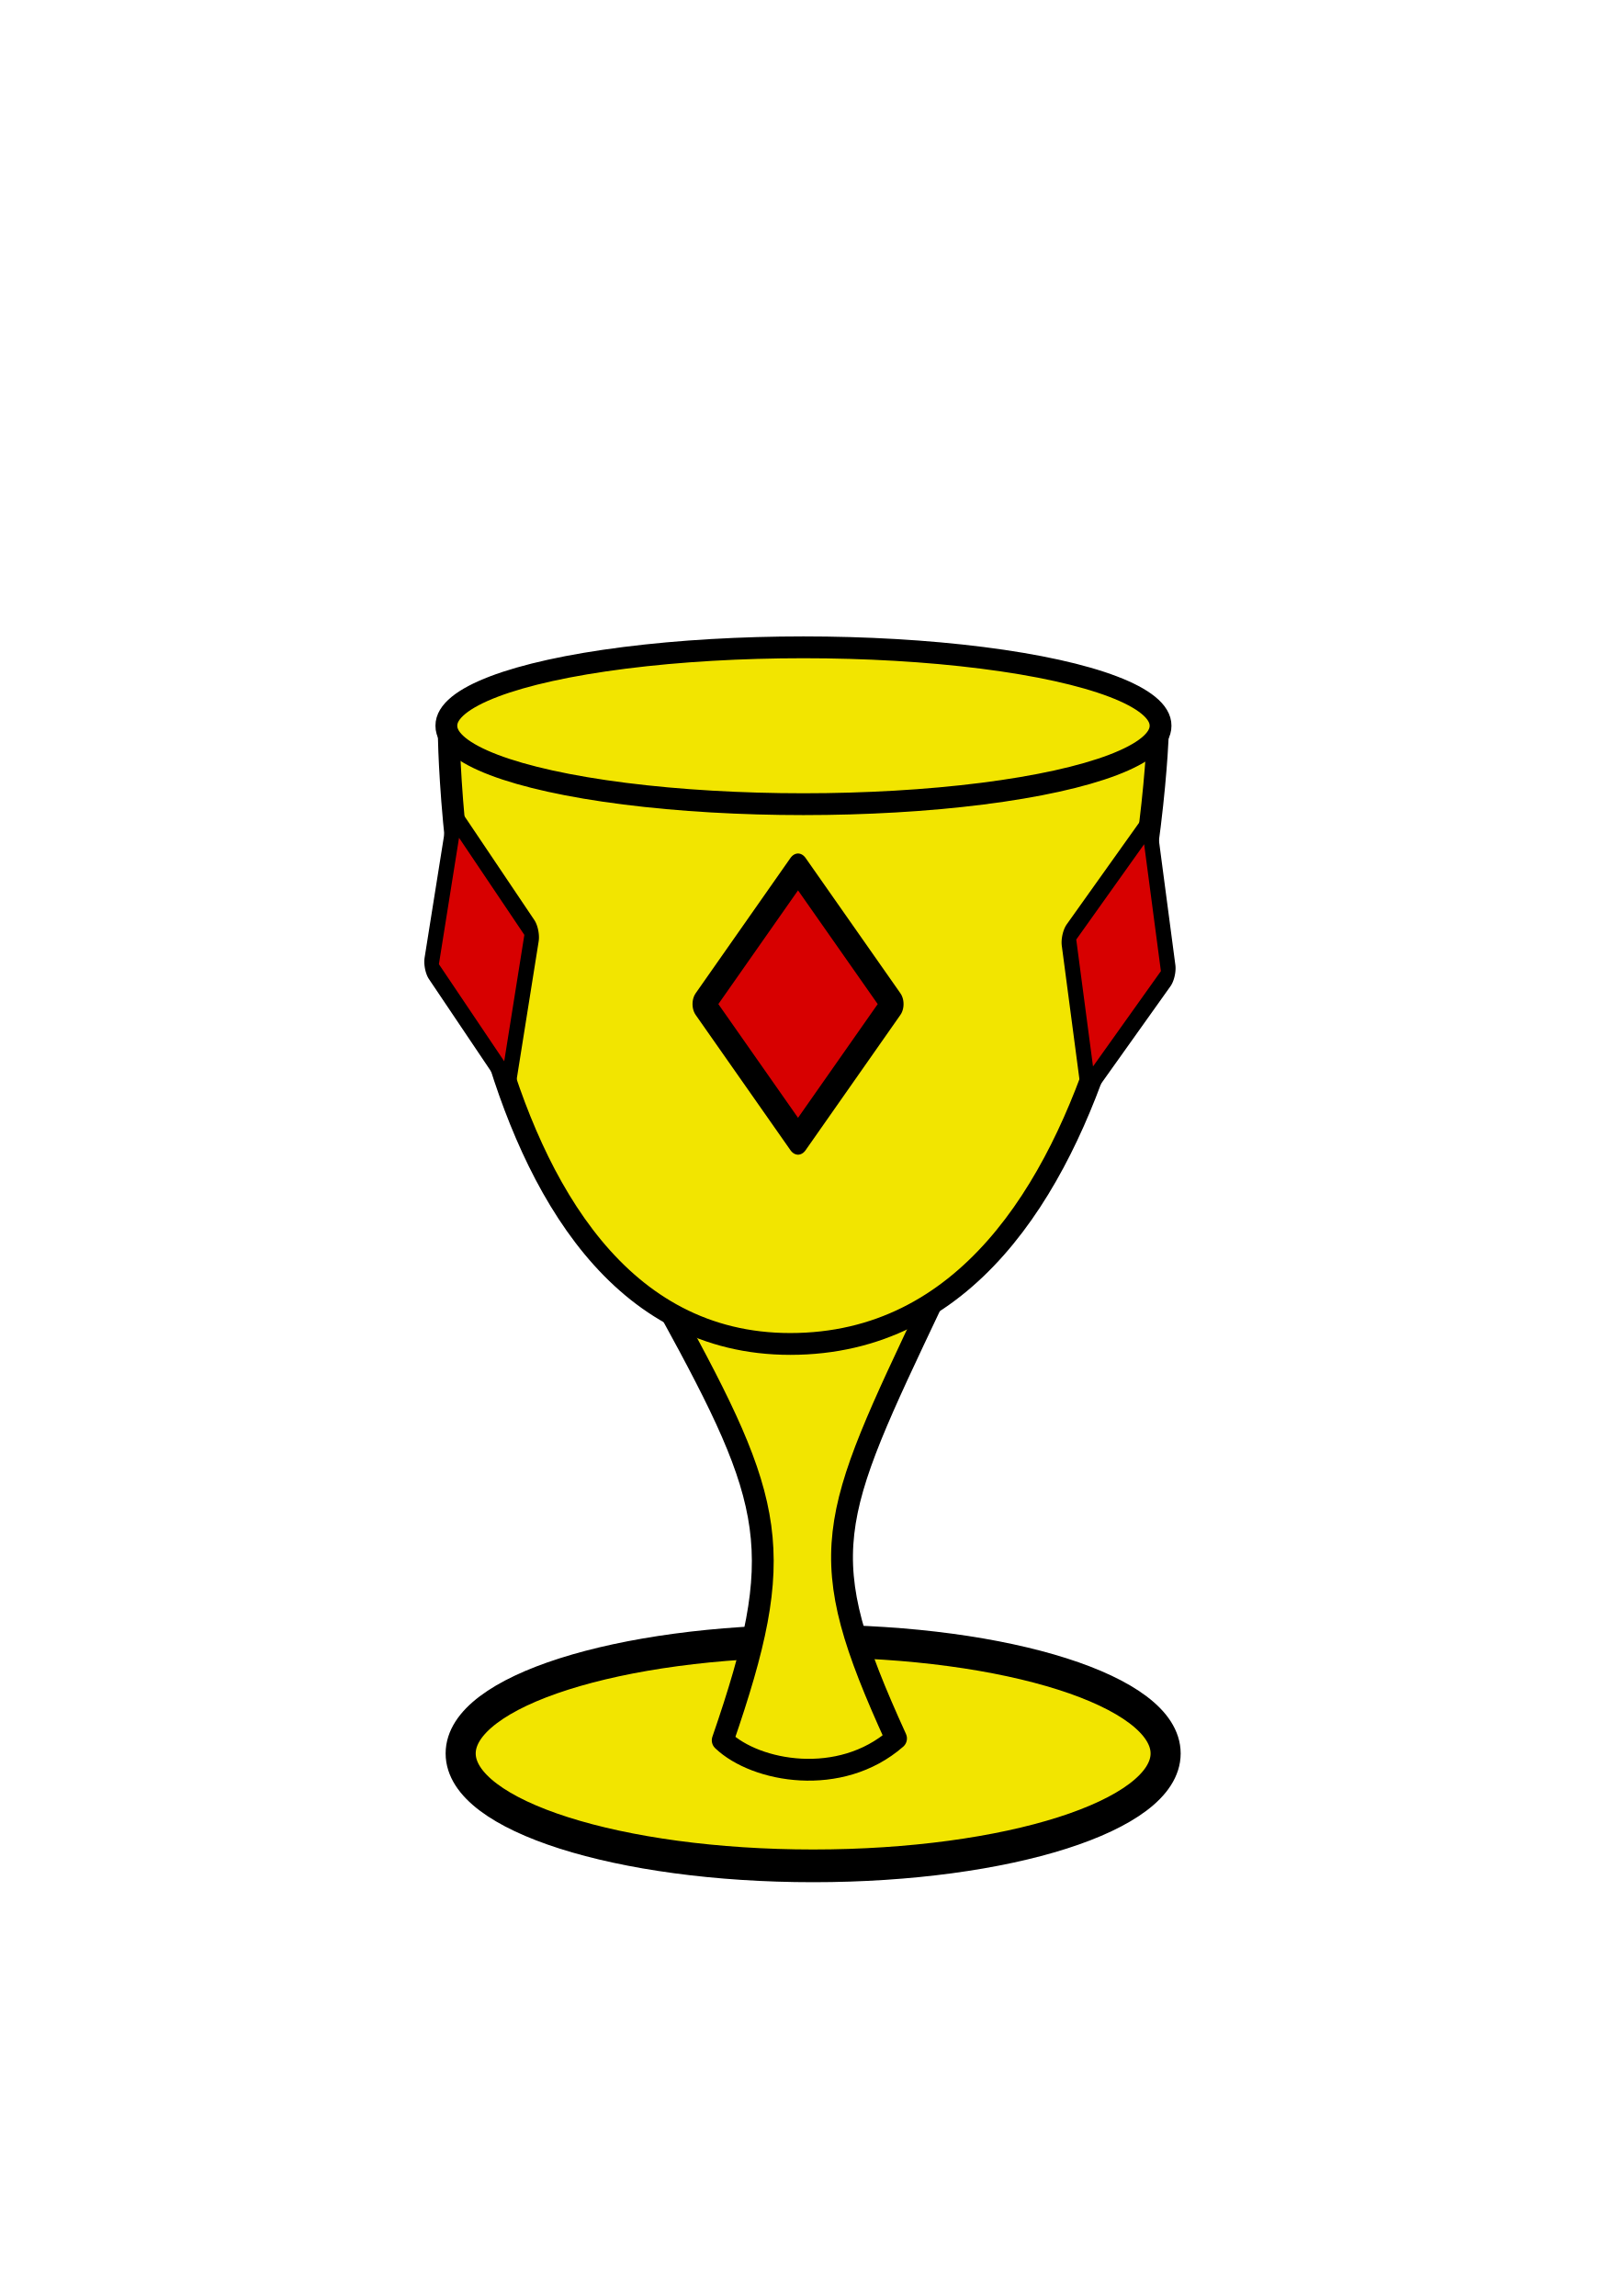
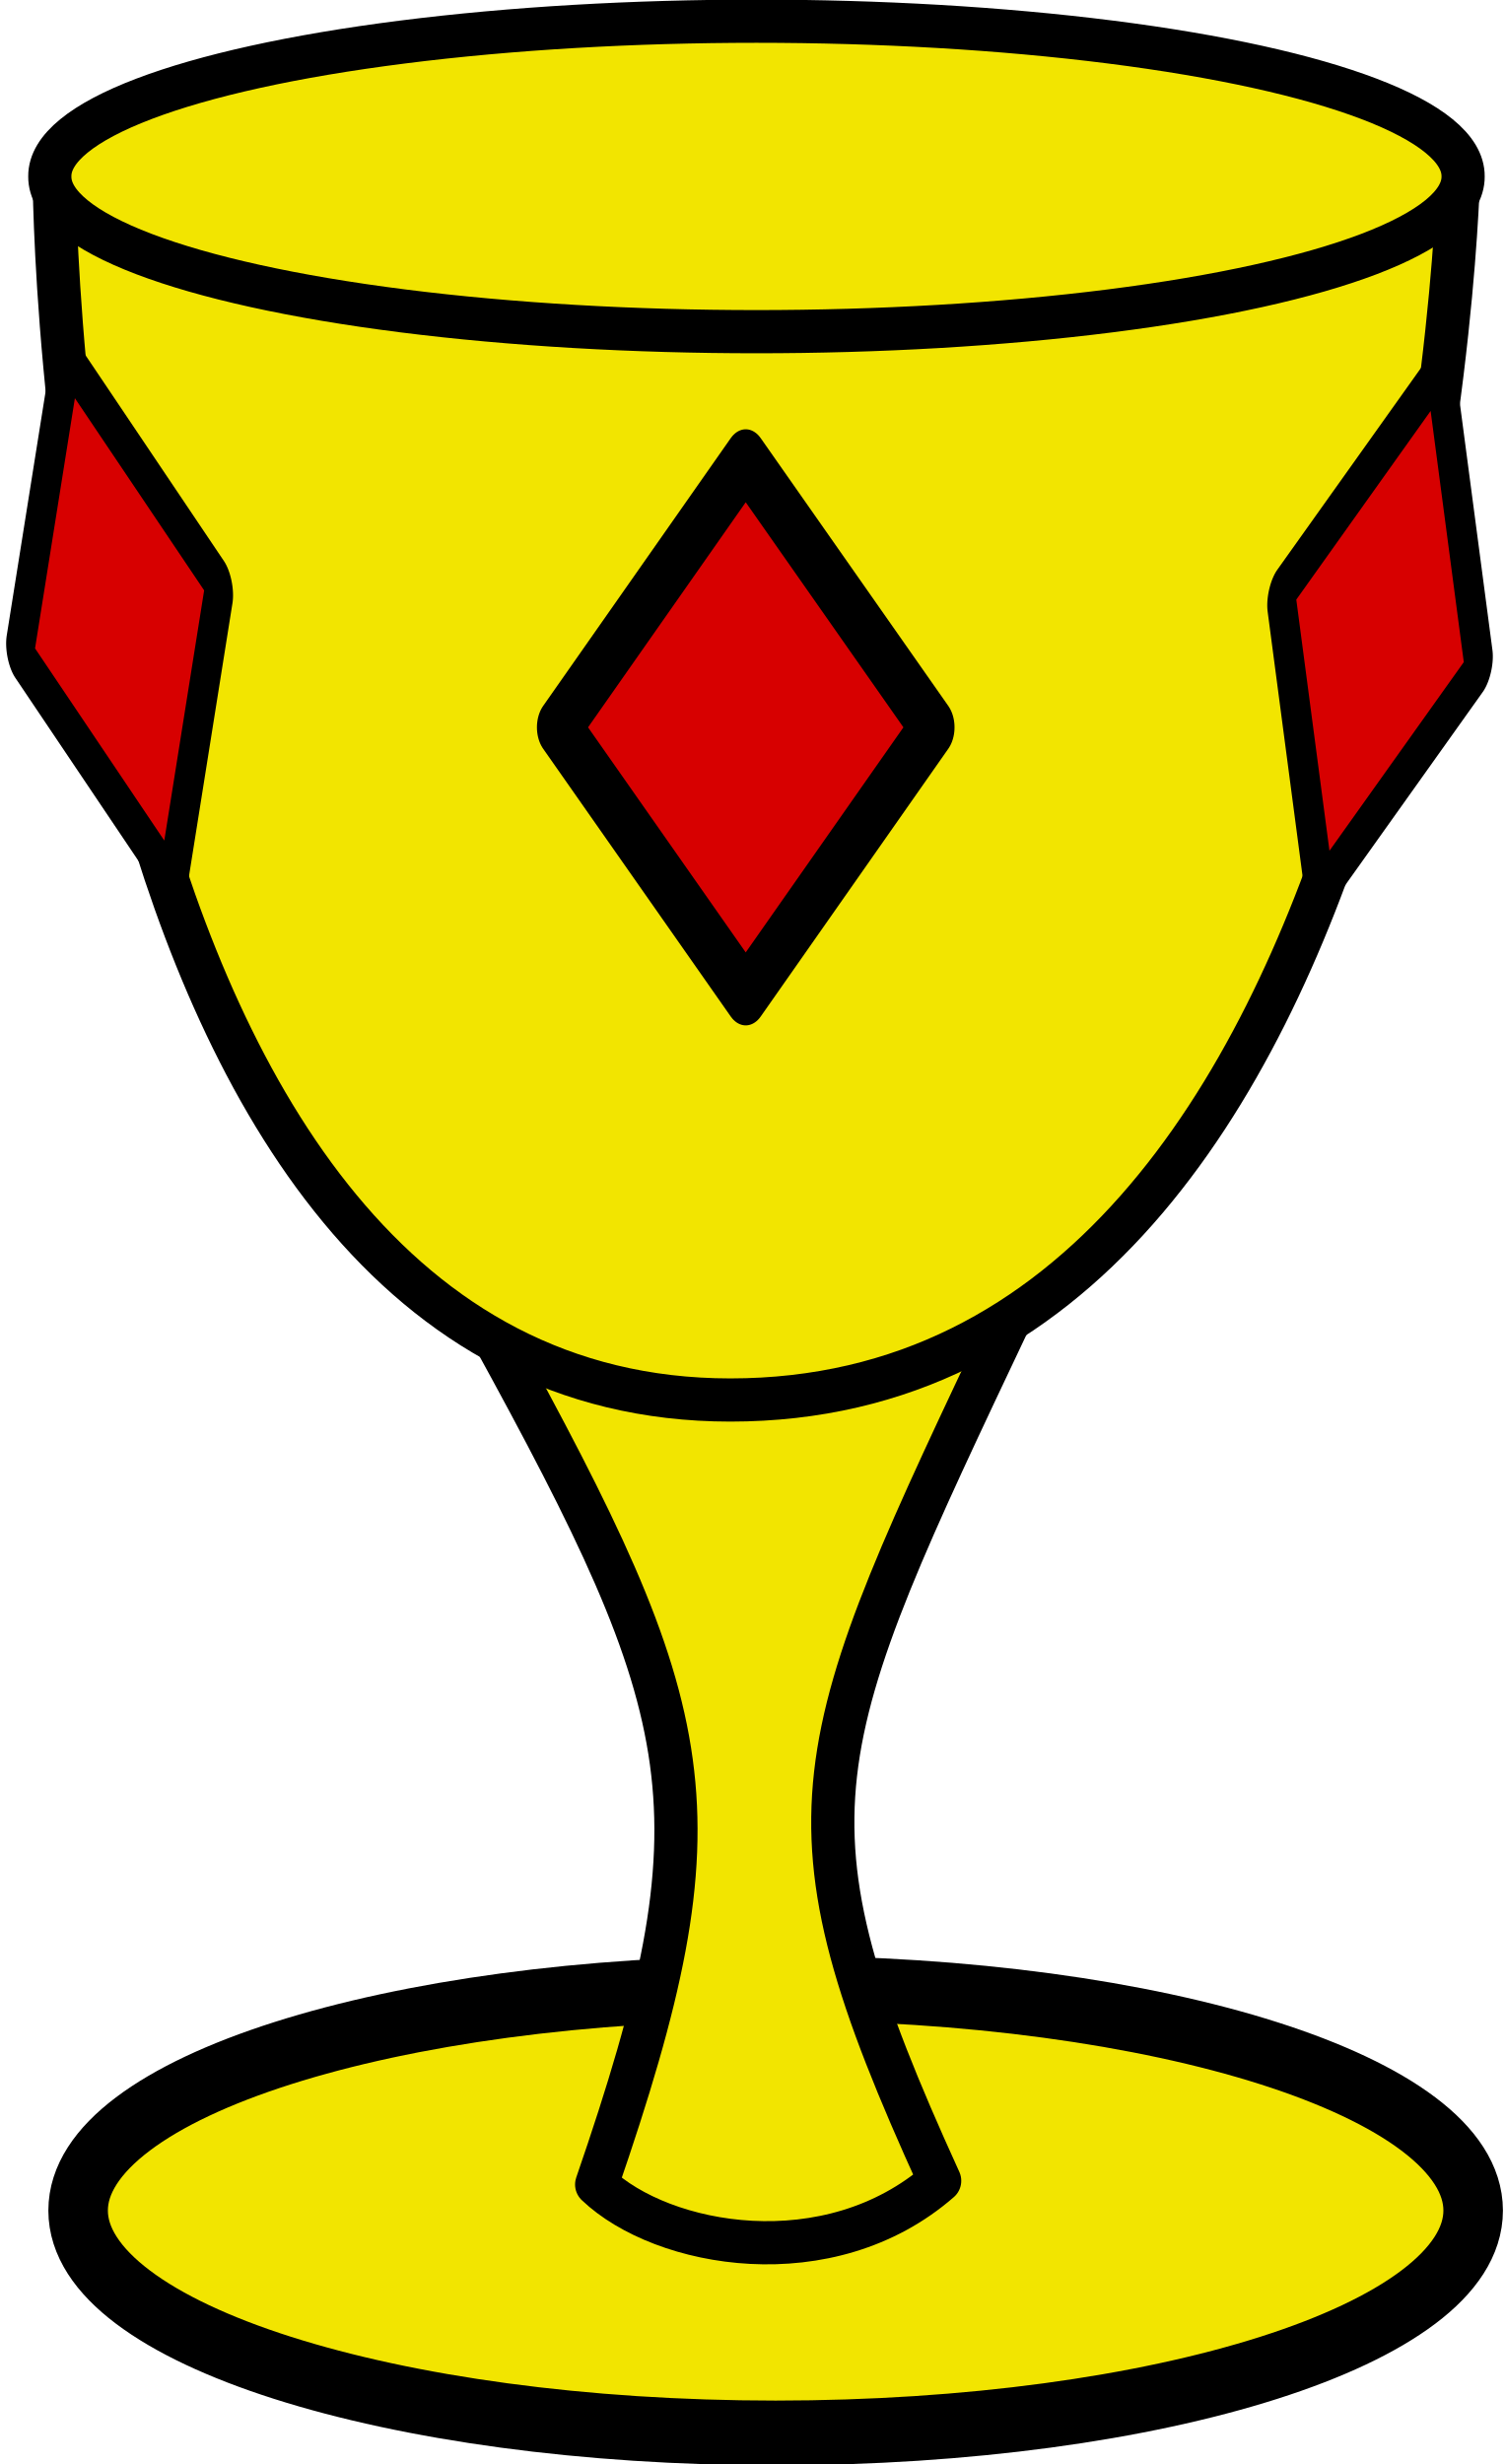
- <svg xmlns="http://www.w3.org/2000/svg" width="744.094" height="1052.362" id="svg2">
+ <svg xmlns="http://www.w3.org/2000/svg" width="348.341" height="570.606" id="svg2" version="1.0">
  <defs id="defs4" />
-   <g id="layer4" style="opacity:1">
+   <g id="layer4" style="opacity:1" transform="translate(-193.0201,-291.7847)">
    <path style="opacity:1;fill:#f2e500;fill-opacity:1;stroke:black;stroke-width:10;stroke-linecap:round;stroke-linejoin:round;stroke-miterlimit:4;stroke-dasharray:none;stroke-opacity:1" id="path5438" d="M 493.46 801.339 A 117.178 34.345 0 1 1  259.104,801.339 A 117.178 34.345 0 1 1  493.46 801.339 z" transform="matrix(1.378508,0,0,1.499728,-146.0657,-398.0979)" />
    <path style="opacity:1;fill:#f2e500;fill-opacity:1;fill-rule:evenodd;stroke:black;stroke-width:10;stroke-linecap:round;stroke-linejoin:round;stroke-miterlimit:4;stroke-dasharray:none;stroke-opacity:1" d="M 427.325,596.376 C 379.523,697.305 371.873,711.839 410.627,796.81 C 384.996,819.179 346.41,812.16 331.195,797.665 C 361.107,710.876 355.477,689.147 306.944,600.718" id="path3647" />
  </g>
-   <g id="layer3" style="opacity:1">
+   <g id="layer3" style="opacity:1" transform="translate(-193.0201,-291.7847)">
    <path style="opacity:1;fill:#f2e500;fill-opacity:1;fill-rule:evenodd;stroke:black;stroke-width:10;stroke-linecap:butt;stroke-linejoin:miter;stroke-miterlimit:4;stroke-dasharray:none;stroke-opacity:1" d="M 205.566,332.14 C 205.566,332.14 205.762,615.993 362.14,615.993 C 522.868,615.993 530.713,334.16 530.713,334.16" id="path1874" />
  </g>
-   <g id="layer1" style="opacity:0.989" />
-   <g id="layer5" style="opacity:1">
+   <g id="layer1" style="opacity:0.989" transform="translate(-193.0201,-291.7847)" />
+   <g id="layer5" style="opacity:1" transform="translate(-193.0201,-291.7847)">
    <path style="opacity:1;fill:#d70000;fill-opacity:1;stroke:black;stroke-width:10;stroke-linecap:round;stroke-linejoin:round;stroke-miterlimit:4;stroke-dasharray:none;stroke-opacity:1" id="path14326" d="M 365.714,472.742 L 343.56,450.588 L 321.406,428.434 L 343.56,406.279 L 365.714,384.125 L 387.869,406.279 L 410.023,428.434 L 387.869,450.588 L 365.714,472.742 z " transform="matrix(0.525808,-0.180388,0.278006,1.375538,-90.68745,-88.13695)" />
    <path style="opacity:1;fill:#d70000;fill-opacity:1;stroke:black;stroke-width:10;stroke-linecap:round;stroke-linejoin:round;stroke-miterlimit:4;stroke-dasharray:none;stroke-opacity:1" id="path14332" d="M 365.714,472.742 L 343.56,450.588 L 321.406,428.434 L 343.56,406.279 L 365.714,384.125 L 387.869,406.279 L 410.023,428.434 L 387.869,450.588 L 365.714,472.742 z " transform="matrix(-0.520811,-0.194343,-0.314583,1.367637,837.855,-76.99172)" />
  </g>
-   <g id="layer2" style="opacity:1">
+   <g id="layer2" style="opacity:1" transform="translate(-193.0201,-291.7847)">
    <path style="opacity:1;fill:#f2e500;fill-opacity:1;stroke:black;stroke-width:10;stroke-linecap:round;stroke-linejoin:round;stroke-miterlimit:4;stroke-dasharray:none;stroke-opacity:1" id="path1872" d="M 529.32 327.578 A 163.645 35.86 0 1 1  202.031,327.578 A 163.645 35.86 0 1 1  529.32 327.578 z" transform="translate(2.525343,5.06736)" />
    <path style="opacity:1;fill:#d70000;fill-opacity:1;stroke:black;stroke-width:10;stroke-linecap:round;stroke-linejoin:round;stroke-miterlimit:4;stroke-dasharray:none;stroke-opacity:1" id="path13437" d="M 365.714,472.742 L 343.56,450.588 L 321.406,428.434 L 343.56,406.279 L 365.714,384.125 L 387.869,406.279 L 410.023,428.434 L 387.869,450.588 L 365.714,472.742 z " transform="matrix(0.980635,0,0,1.399772,7.082064,-139.49)" />
  </g>
</svg>
